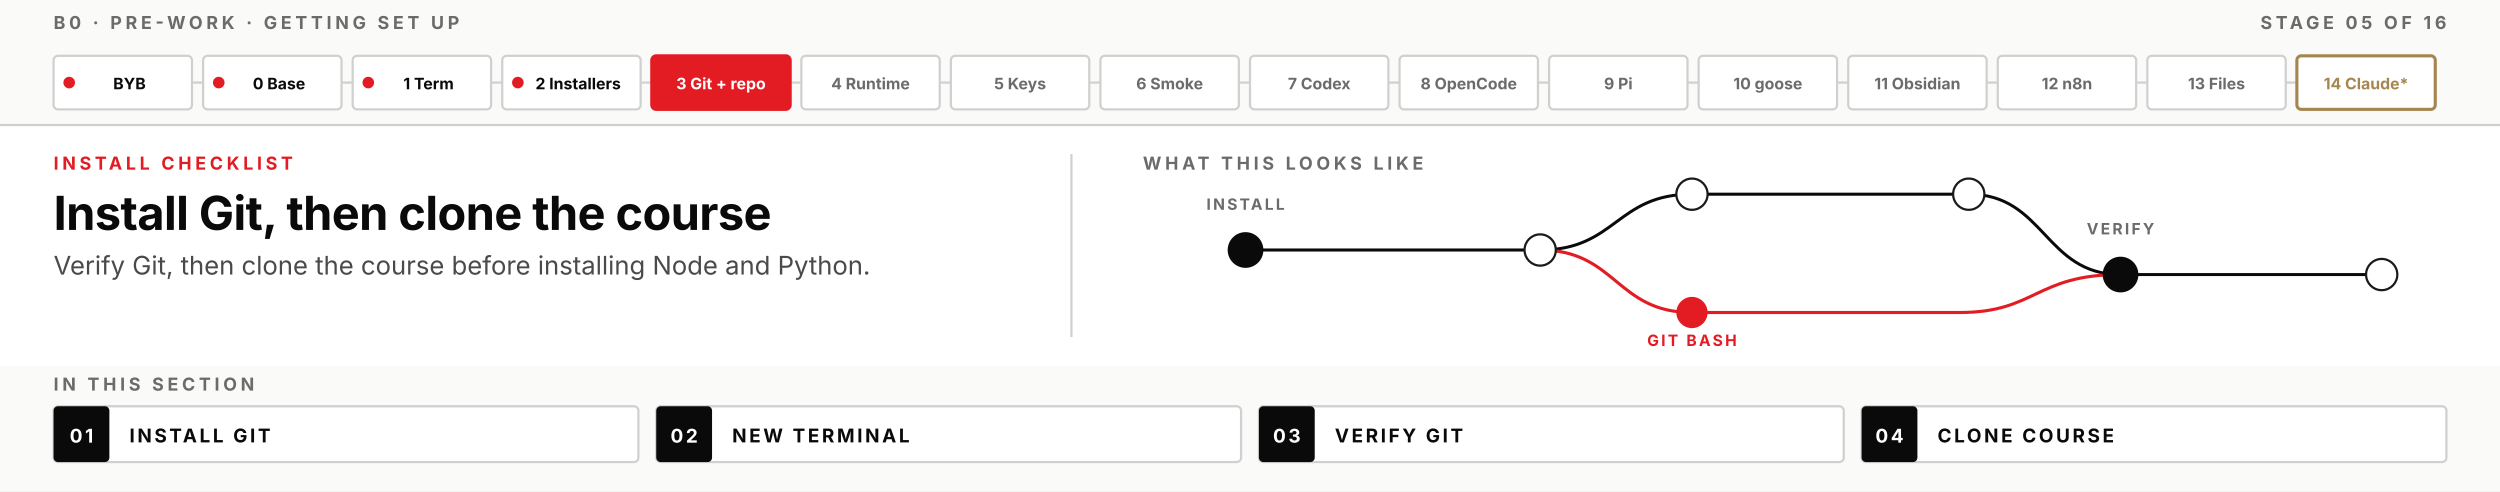
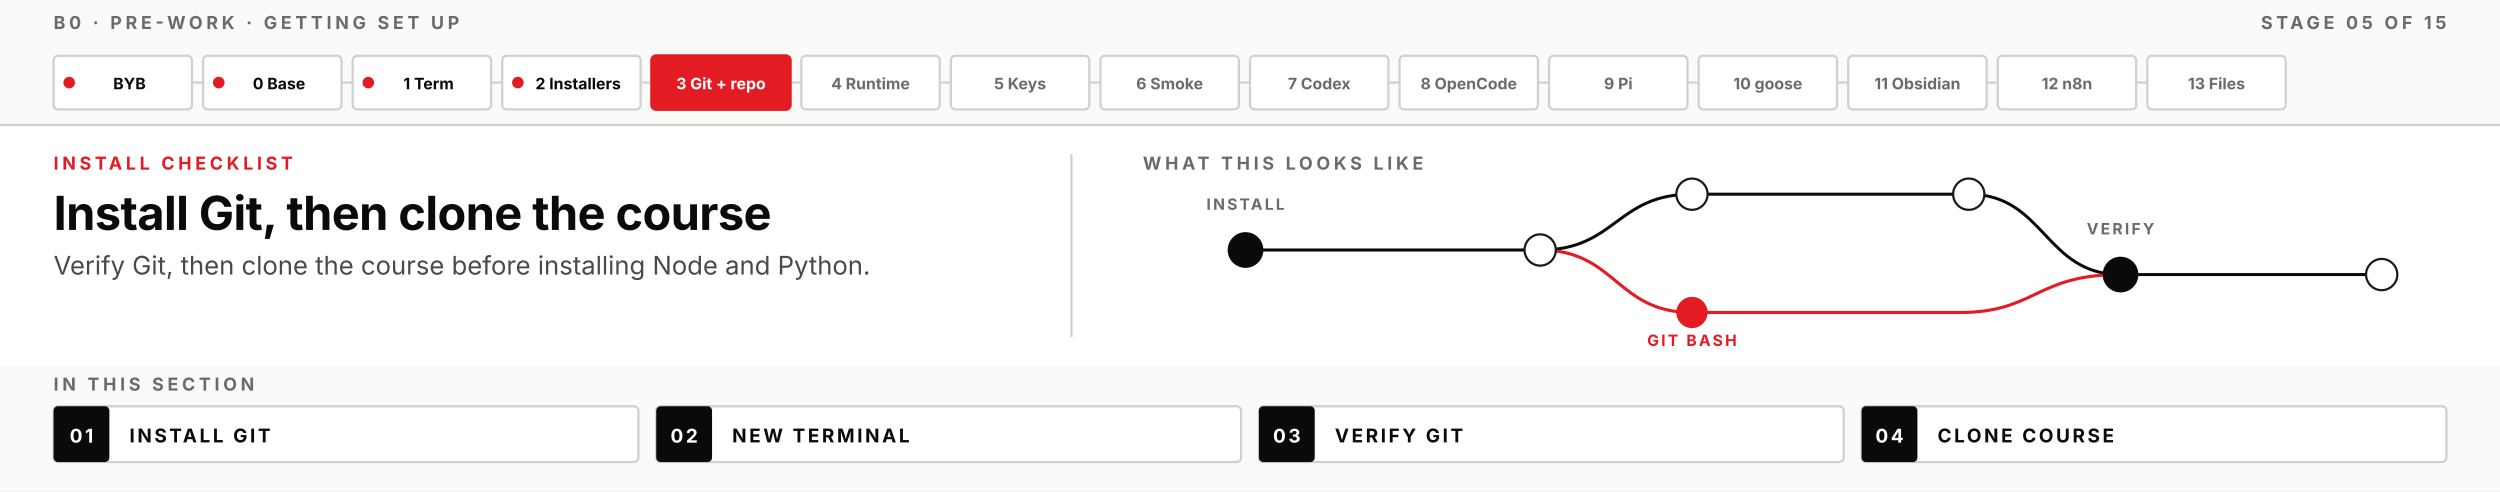
<svg xmlns="http://www.w3.org/2000/svg" viewBox="0 0 1120 220" role="img" aria-labelledby="title-install-pre-work-3-git-and-the-course-repo">
  <defs>
    <marker id="arrow" viewBox="0 0 8 8" refX="7" refY="4" markerWidth="6" markerHeight="6" orient="auto-start-reverse">
      <path d="M0 0 8 4 0 8Z" fill="#0A0A0A" />
    </marker>
    <marker id="arrow-red" viewBox="0 0 8 8" refX="7" refY="4" markerWidth="6" markerHeight="6" orient="auto-start-reverse">
      <path d="M0 0 8 4 0 8Z" fill="#E31C23" />
    </marker>
    <style>
      text { font-family: system-ui, "Inter", "Helvetica Neue", Arial, sans-serif; fill: #0A0A0A; }
      .micro { font-size: 8px; font-weight: 650; letter-spacing: 1.65px; }
      .tiny { font-size: 7px; font-weight: 650; letter-spacing: 1px; }
      .railtext { font-size: 7.1px; font-weight: 650; }
      .title { font-size: 21px; font-weight: 680; letter-spacing: -0.25px; }
      .purpose { font-size: 11.5px; font-weight: 430; fill: #4A4A4A; }
      .caption { font-size: 8.5px; font-weight: 650; letter-spacing: 1.15px; }
      .body { font-size: 9.5px; font-weight: 520; }
      .muted { fill: #6B6B6B; }
      .white { fill: #FFFFFF; }
      .red { fill: #E31C23; }
      .gold { fill: #A58650; }
      .line { fill: none; stroke: #0A0A0A; stroke-width: 1.35; vector-effect: non-scaling-stroke; }
      .hair { fill: none; stroke: #D0D0D0; stroke-width: 1; vector-effect: non-scaling-stroke; }
      .redline { fill: none; stroke: #E31C23; stroke-width: 1.4; vector-effect: non-scaling-stroke; }
      .goldline { fill: none; stroke: #A58650; stroke-width: 1.35; vector-effect: non-scaling-stroke; }
      .dash { stroke-dasharray: 5 4; }
    </style>
  </defs>
  <rect width="1120" height="220" fill="#FFFFFF" />
  <rect x="0" y="0" width="1120" height="56" fill="#FAFAF8" />
  <text x="24" y="13" class="micro muted">B0 · PRE-WORK · GETTING SET UP</text>
-   <text x="1096" y="13" class="micro muted" text-anchor="end">STAGE 05 OF 16</text>
-   <path d="M55 37H1060" class="hair" />
+   <text x="1096" y="13" class="micro muted" text-anchor="end">STAGE 05 OF 15</text>
+   <path d="M55 37H993" class="hair" />
  <rect x="24" y="25" width="62" height="24" rx="2" fill="#FFFFFF" stroke="#D0D0D0" stroke-width="1" />
  <circle cx="31" cy="37" r="2.6" fill="#E31C23" />
  <text x="58" y="40" class="railtext" text-anchor="middle">BYB</text>
  <rect x="91" y="25" width="62" height="24" rx="2" fill="#FFFFFF" stroke="#D0D0D0" stroke-width="1" />
  <circle cx="98" cy="37" r="2.6" fill="#E31C23" />
  <text x="125" y="40" class="railtext" text-anchor="middle">0 Base</text>
  <rect x="158" y="25" width="62" height="24" rx="2" fill="#FFFFFF" stroke="#D0D0D0" stroke-width="1" />
  <circle cx="165" cy="37" r="2.6" fill="#E31C23" />
  <text x="192" y="40" class="railtext" text-anchor="middle">1 Term</text>
  <rect x="225" y="25" width="62" height="24" rx="2" fill="#FFFFFF" stroke="#D0D0D0" stroke-width="1" />
  <circle cx="232" cy="37" r="2.6" fill="#E31C23" />
  <text x="259" y="40" class="railtext" text-anchor="middle">2 Installers</text>
  <rect x="292" y="25" width="62" height="24" rx="2" fill="#E31C23" stroke="#E31C23" stroke-width="1.4" />
  <text x="323" y="40" class="railtext white" text-anchor="middle">3 Git + repo</text>
  <rect x="359" y="25" width="62" height="24" rx="2" fill="#FFFFFF" stroke="#D0D0D0" stroke-width="1" />
  <text x="390" y="40" class="railtext muted" text-anchor="middle">4 Runtime</text>
  <rect x="426" y="25" width="62" height="24" rx="2" fill="#FFFFFF" stroke="#D0D0D0" stroke-width="1" />
  <text x="457" y="40" class="railtext muted" text-anchor="middle">5 Keys</text>
  <rect x="493" y="25" width="62" height="24" rx="2" fill="#FFFFFF" stroke="#D0D0D0" stroke-width="1" />
  <text x="524" y="40" class="railtext muted" text-anchor="middle">6 Smoke</text>
  <rect x="560" y="25" width="62" height="24" rx="2" fill="#FFFFFF" stroke="#D0D0D0" stroke-width="1" />
  <text x="591" y="40" class="railtext muted" text-anchor="middle">7 Codex</text>
  <rect x="627" y="25" width="62" height="24" rx="2" fill="#FFFFFF" stroke="#D0D0D0" stroke-width="1" />
  <text x="658" y="40" class="railtext muted" text-anchor="middle">8 OpenCode</text>
  <rect x="694" y="25" width="62" height="24" rx="2" fill="#FFFFFF" stroke="#D0D0D0" stroke-width="1" />
  <text x="725" y="40" class="railtext muted" text-anchor="middle">9 Pi</text>
  <rect x="761" y="25" width="62" height="24" rx="2" fill="#FFFFFF" stroke="#D0D0D0" stroke-width="1" />
  <text x="792" y="40" class="railtext muted" text-anchor="middle">10 goose</text>
  <rect x="828" y="25" width="62" height="24" rx="2" fill="#FFFFFF" stroke="#D0D0D0" stroke-width="1" />
  <text x="859" y="40" class="railtext muted" text-anchor="middle">11 Obsidian</text>
  <rect x="895" y="25" width="62" height="24" rx="2" fill="#FFFFFF" stroke="#D0D0D0" stroke-width="1" />
  <text x="926" y="40" class="railtext muted" text-anchor="middle">12 n8n</text>
  <rect x="962" y="25" width="62" height="24" rx="2" fill="#FFFFFF" stroke="#D0D0D0" stroke-width="1" />
  <text x="993" y="40" class="railtext muted" text-anchor="middle">13 Files</text>
-   <rect x="1029" y="25" width="62" height="24" rx="2" fill="#FFFFFF" stroke="#A58650" stroke-width="1.4" />
-   <text x="1060" y="40" class="railtext gold" text-anchor="middle">14 Claude*</text>
  <path d="M0 56H1120" class="hair" />
  <text x="24" y="76" class="micro red">INSTALL CHECKLIST</text>
  <text x="24" y="103" class="title">Install Git, then clone the course</text>
  <text x="24" y="123" class="purpose">Verify Git, then clone the course before installing Node and Python.</text>
  <path d="M480 69V151" class="hair" />
  <text x="512" y="76" class="micro muted">WHAT THIS LOOKS LIKE</text>
  <g aria-label="Git commit graph">
    <path d="M558 112H690C724 112 724 87 758 87H882C916 87 916 123 950 123H1067" class="line" />
    <path d="M690 112C724 112 724 140 758 140H878C912 140 912 123 950 123" class="redline" />
    <circle cx="558" cy="112" r="8" fill="#0A0A0A" />
    <circle cx="690" cy="112" r="7" fill="#FFFFFF" stroke="#1A1A1A" />
    <circle cx="758" cy="87" r="7" fill="#FFFFFF" stroke="#1A1A1A" />
    <circle cx="758" cy="140" r="7" fill="#E31C23" />
    <circle cx="882" cy="87" r="7" fill="#FFFFFF" stroke="#1A1A1A" />
    <circle cx="950" cy="123" r="8" fill="#0A0A0A" />
    <circle cx="1067" cy="123" r="7" fill="#FFFFFF" stroke="#1A1A1A" />
    <text x="558" y="94" class="tiny muted" text-anchor="middle">INSTALL</text>
    <text x="758" y="155" class="tiny red" text-anchor="middle">GIT BASH</text>
    <text x="950" y="105" class="tiny muted" text-anchor="middle">VERIFY</text>
  </g>
  <rect x="0" y="164" width="1120" height="56" fill="#FAFAF8" />
  <text x="24" y="175" class="micro muted">IN THIS SECTION</text>
  <rect x="24.00" y="182" width="262.00" height="25" rx="2" fill="#FFFFFF" stroke="#D0D0D0" />
  <rect x="24.00" y="182" width="25" height="25" rx="2" fill="#0A0A0A" />
  <text x="36.50" y="198.3" class="caption white" text-anchor="middle">01</text>
  <text x="58.00" y="198.2" class="caption">INSTALL GIT</text>
  <rect x="294.00" y="182" width="262.00" height="25" rx="2" fill="#FFFFFF" stroke="#D0D0D0" />
  <rect x="294.00" y="182" width="25" height="25" rx="2" fill="#0A0A0A" />
  <text x="306.50" y="198.3" class="caption white" text-anchor="middle">02</text>
  <text x="328.00" y="198.2" class="caption">NEW TERMINAL</text>
  <rect x="564.00" y="182" width="262.00" height="25" rx="2" fill="#FFFFFF" stroke="#D0D0D0" />
  <rect x="564.00" y="182" width="25" height="25" rx="2" fill="#0A0A0A" />
  <text x="576.50" y="198.3" class="caption white" text-anchor="middle">03</text>
  <text x="598.00" y="198.2" class="caption">VERIFY GIT</text>
  <rect x="834.00" y="182" width="262.00" height="25" rx="2" fill="#FFFFFF" stroke="#D0D0D0" />
  <rect x="834.00" y="182" width="25" height="25" rx="2" fill="#0A0A0A" />
  <text x="846.50" y="198.3" class="caption white" text-anchor="middle">04</text>
  <text x="868.00" y="198.2" class="caption">CLONE COURSE</text>
</svg>
